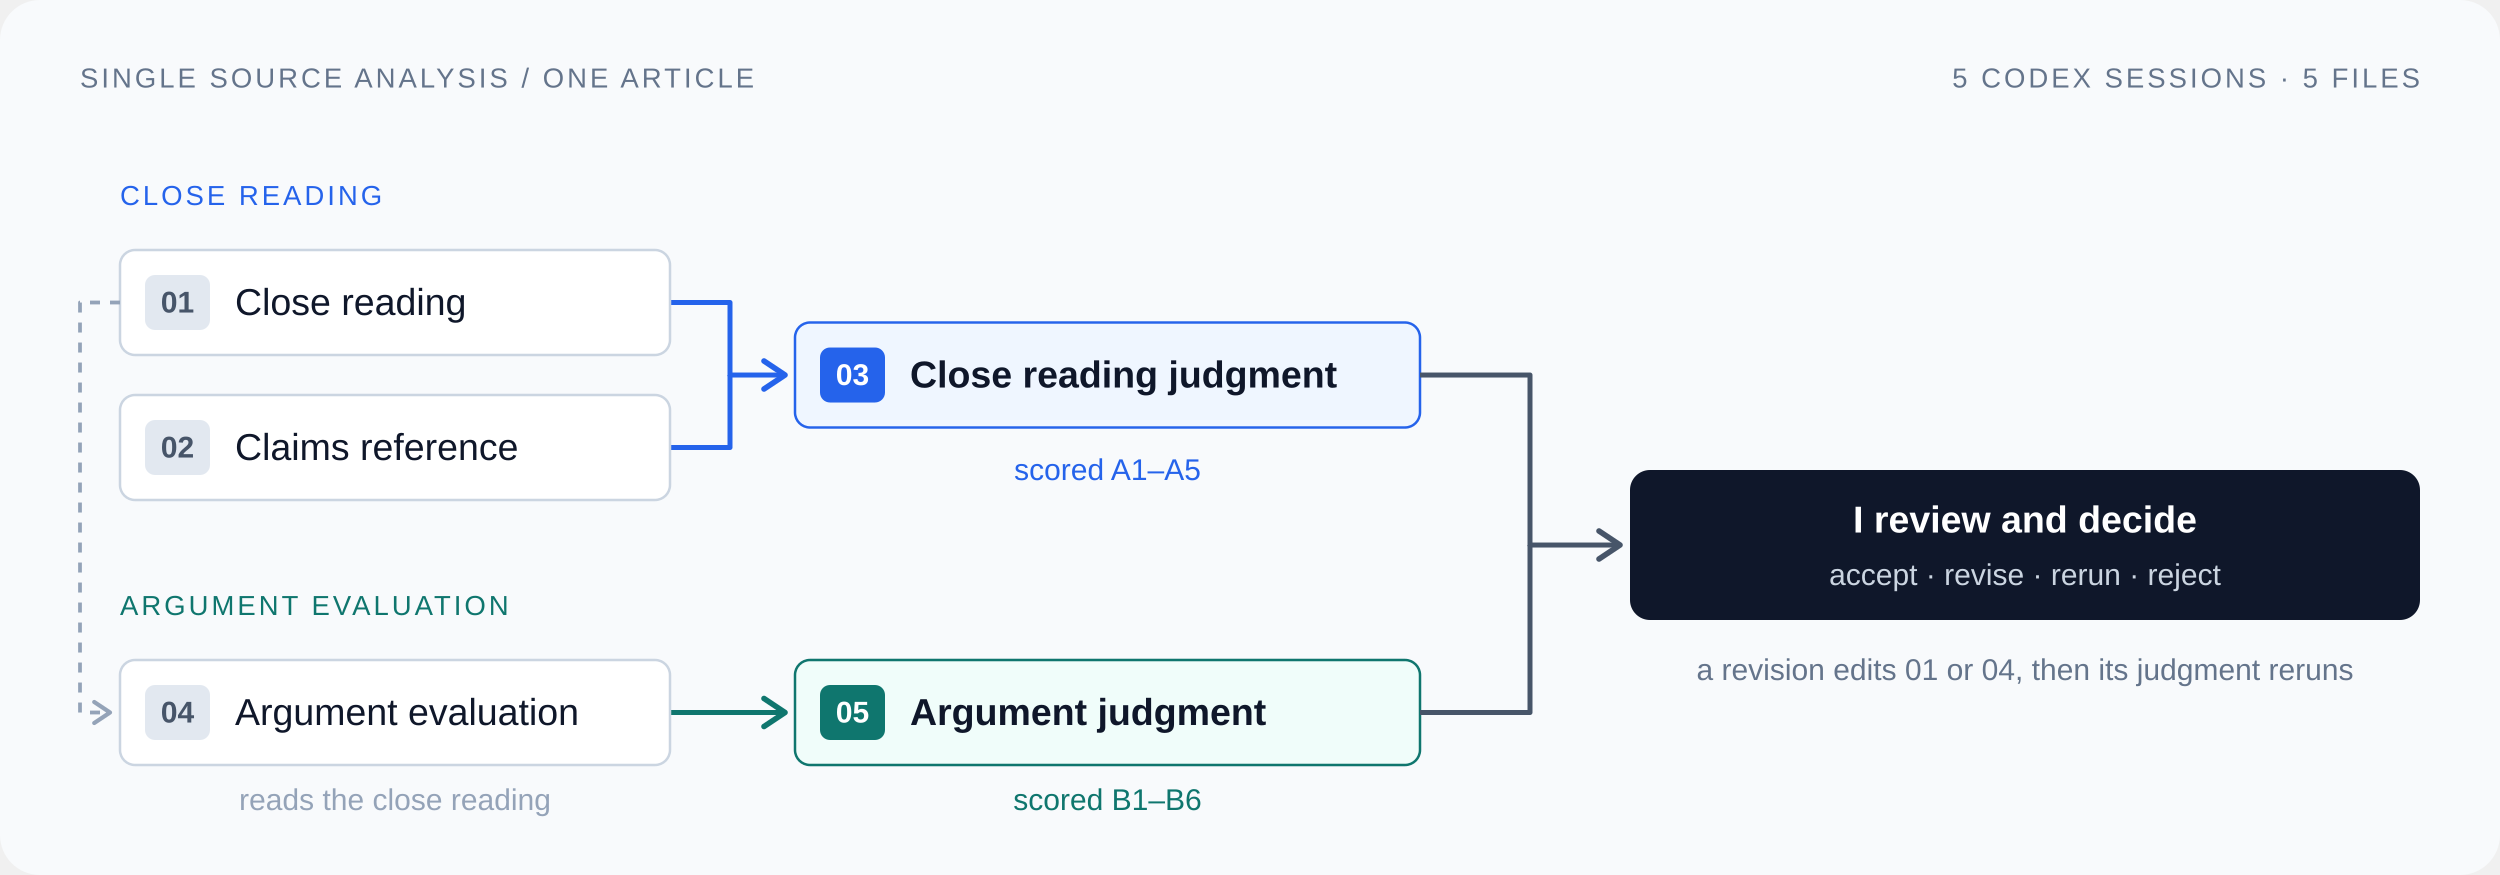
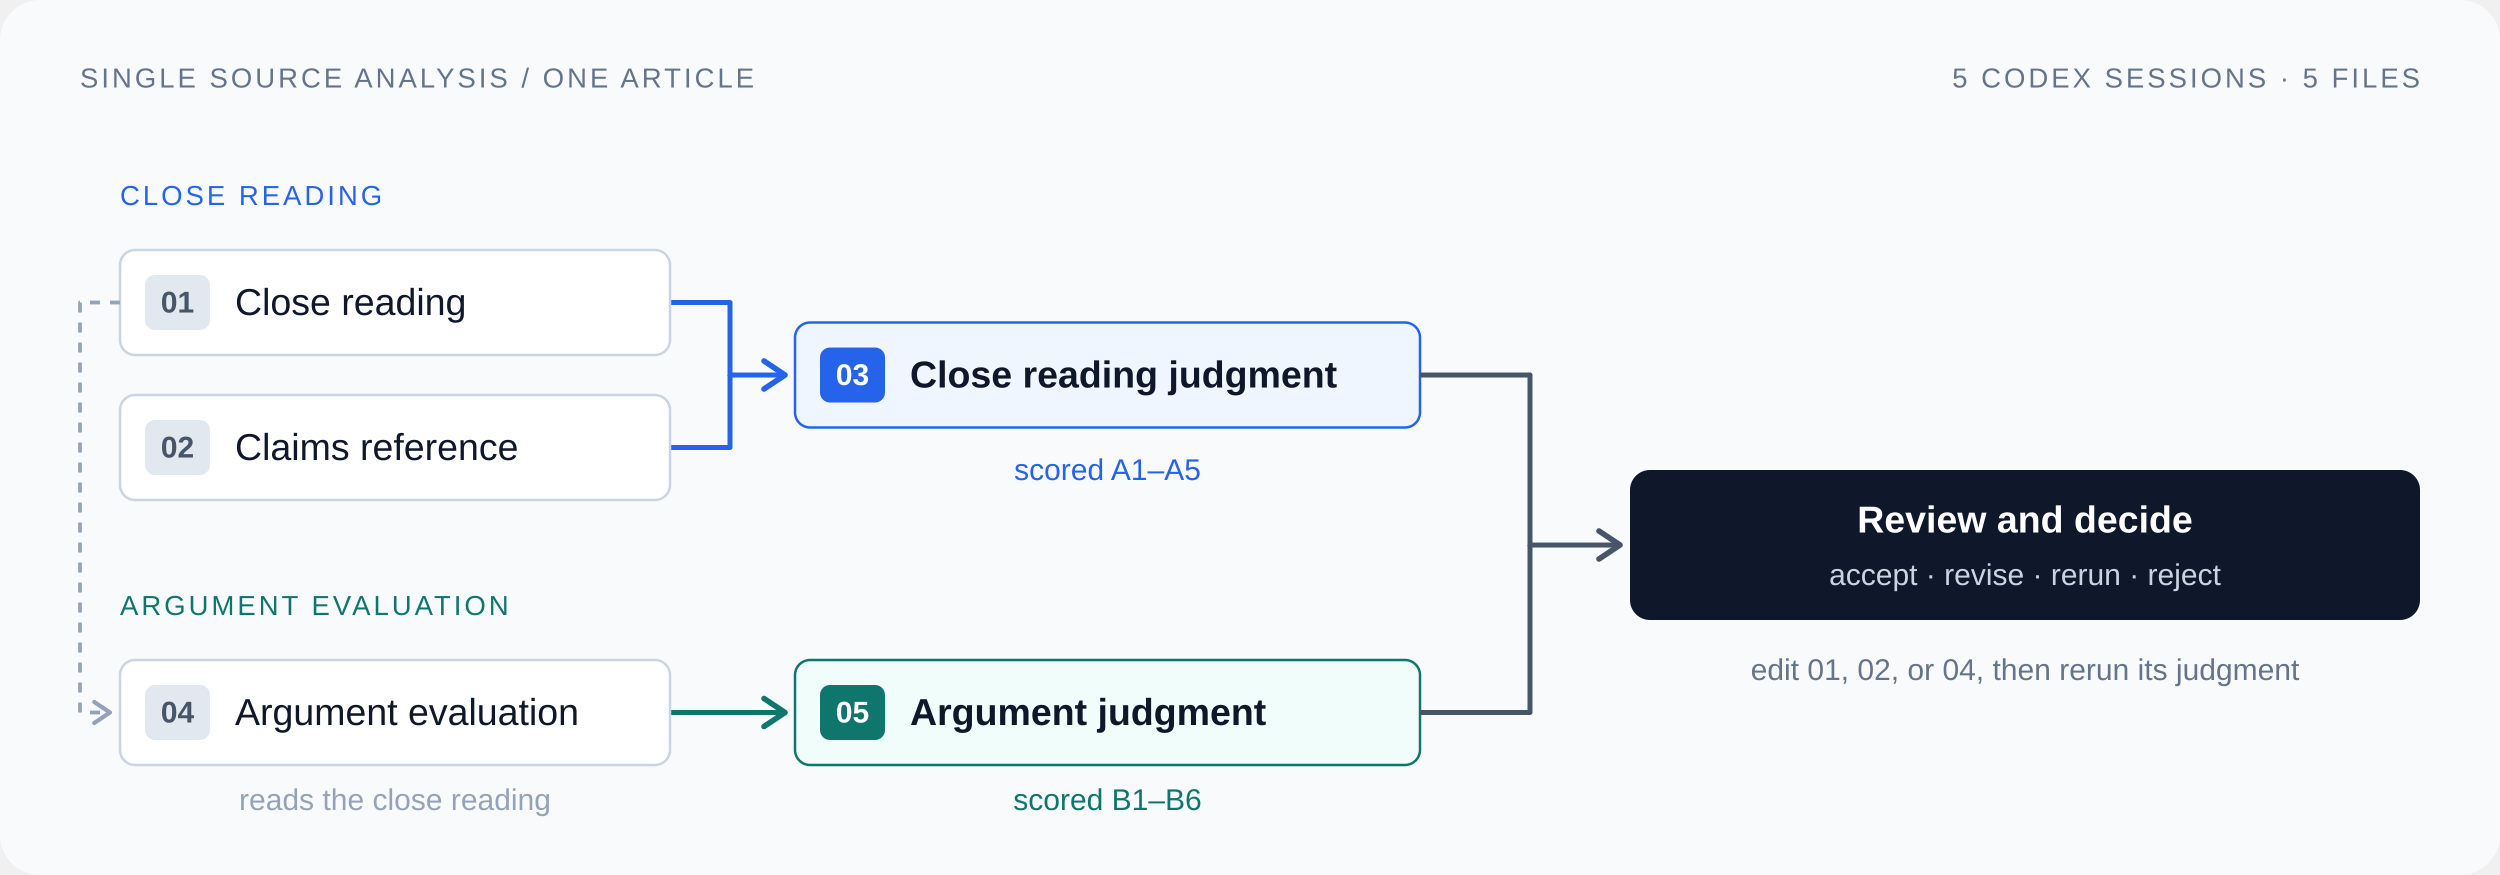
<svg xmlns="http://www.w3.org/2000/svg" width="1000" height="350" viewBox="0 0 1000 350" role="img" aria-labelledby="title desc">
  <defs>
    <marker id="head" viewBox="0 0 10 10" refX="8" refY="5" markerWidth="7" markerHeight="7" orient="auto">
      <path d="M2 1L8 5L2 9" fill="none" stroke="context-stroke" stroke-width="1.6" stroke-linecap="round" stroke-linejoin="round" />
    </marker>
  </defs>
  <rect width="1000" height="350" rx="16" fill="#f8fafc" />
  <style>text { font-family: -apple-system, BlinkMacSystemFont, 'Segoe UI', Arial, sans-serif; } .label { font-size: 11px; letter-spacing: 1.2px; } .name { font-size: 15px; } .note { font-size: 12px; }</style>
  <text x="32" y="35" fill="#64748b" class="label">SINGLE SOURCE ANALYSIS / ONE ARTICLE</text>
  <text x="968" y="35" fill="#64748b" class="label" text-anchor="end">5 CODEX SESSIONS  ·  5 FILES</text>
  <text x="48" y="82" fill="#2563eb" class="label">CLOSE READING</text>
  <path d="M 268 121 H 292 V 150 H 314" fill="none" stroke="#2563eb" stroke-width="2" stroke-linejoin="round" marker-end="url(#head)" />
  <path d="M 268 179 H 292 V 150" fill="none" stroke="#2563eb" stroke-width="2" stroke-linejoin="round" />
  <rect x="48" y="100" width="220" height="42" rx="6" fill="#ffffff" stroke="#cbd5e1" />
  <rect x="58" y="110" width="26" height="22" rx="4" fill="#e2e8f0" />
  <text x="71" y="125" fill="#475569" class="note" text-anchor="middle" font-weight="700">01</text>
  <text x="94" y="126" fill="#0f172a" class="name">Close reading</text>
  <rect x="48" y="158" width="220" height="42" rx="6" fill="#ffffff" stroke="#cbd5e1" />
  <rect x="58" y="168" width="26" height="22" rx="4" fill="#e2e8f0" />
  <text x="71" y="183" fill="#475569" class="note" text-anchor="middle" font-weight="700">02</text>
  <text x="94" y="184" fill="#0f172a" class="name">Claims reference</text>
  <rect x="318" y="129" width="250" height="42" rx="6" fill="#eff6ff" stroke="#2563eb" />
  <rect x="328" y="139" width="26" height="22" rx="4" fill="#2563eb" />
  <text x="341" y="154" fill="#ffffff" class="note" text-anchor="middle" font-weight="700">03</text>
  <text x="364" y="155" fill="#0f172a" class="name" font-weight="600">Close reading judgment</text>
  <text x="443" y="192" fill="#2563eb" class="note" text-anchor="middle">scored A1–A5</text>
  <text x="48" y="246" fill="#0f766e" class="label">ARGUMENT EVALUATION</text>
  <path d="M 48 121 H 32 V 285 H 44" fill="none" stroke="#94a3b8" stroke-width="1.5" stroke-dasharray="4 4" stroke-linejoin="round" marker-end="url(#head)" />
  <path d="M 268 285 H 314" fill="none" stroke="#0f766e" stroke-width="2" marker-end="url(#head)" />
  <rect x="48" y="264" width="220" height="42" rx="6" fill="#ffffff" stroke="#cbd5e1" />
  <rect x="58" y="274" width="26" height="22" rx="4" fill="#e2e8f0" />
  <text x="71" y="289" fill="#475569" class="note" text-anchor="middle" font-weight="700">04</text>
  <text x="94" y="290" fill="#0f172a" class="name">Argument evaluation</text>
  <text x="158" y="324" fill="#94a3b8" class="note" text-anchor="middle">reads the close reading</text>
  <rect x="318" y="264" width="250" height="42" rx="6" fill="#f0fdfa" stroke="#0f766e" />
  <rect x="328" y="274" width="26" height="22" rx="4" fill="#0f766e" />
  <text x="341" y="289" fill="#ffffff" class="note" text-anchor="middle" font-weight="700">05</text>
  <text x="364" y="290" fill="#0f172a" class="name" font-weight="600">Argument judgment</text>
  <text x="443" y="324" fill="#0f766e" class="note" text-anchor="middle">scored B1–B6</text>
  <path d="M 568 150 H 612 V 218 H 648" fill="none" stroke="#475569" stroke-width="2" stroke-linejoin="round" marker-end="url(#head)" />
  <path d="M 568 285 H 612 V 218" fill="none" stroke="#475569" stroke-width="2" stroke-linejoin="round" />
  <rect x="652" y="188" width="316" height="60" rx="8" fill="#0f172a" />
-   <text x="810" y="213" fill="#ffffff" class="name" text-anchor="middle" font-weight="600">I review and decide</text>
+   <text x="810" y="213" fill="#ffffff" class="name" text-anchor="middle" font-weight="600">Review and decide</text>
  <text x="810" y="234" fill="#cbd5e1" class="note" text-anchor="middle">accept · revise · rerun · reject</text>
-   <text x="810" y="272" fill="#64748b" class="note" text-anchor="middle">a revision edits 01 or 04, then its judgment reruns</text>
+   <text x="810" y="272" fill="#64748b" class="note" text-anchor="middle">edit 01, 02, or 04, then rerun its judgment</text>
</svg>
